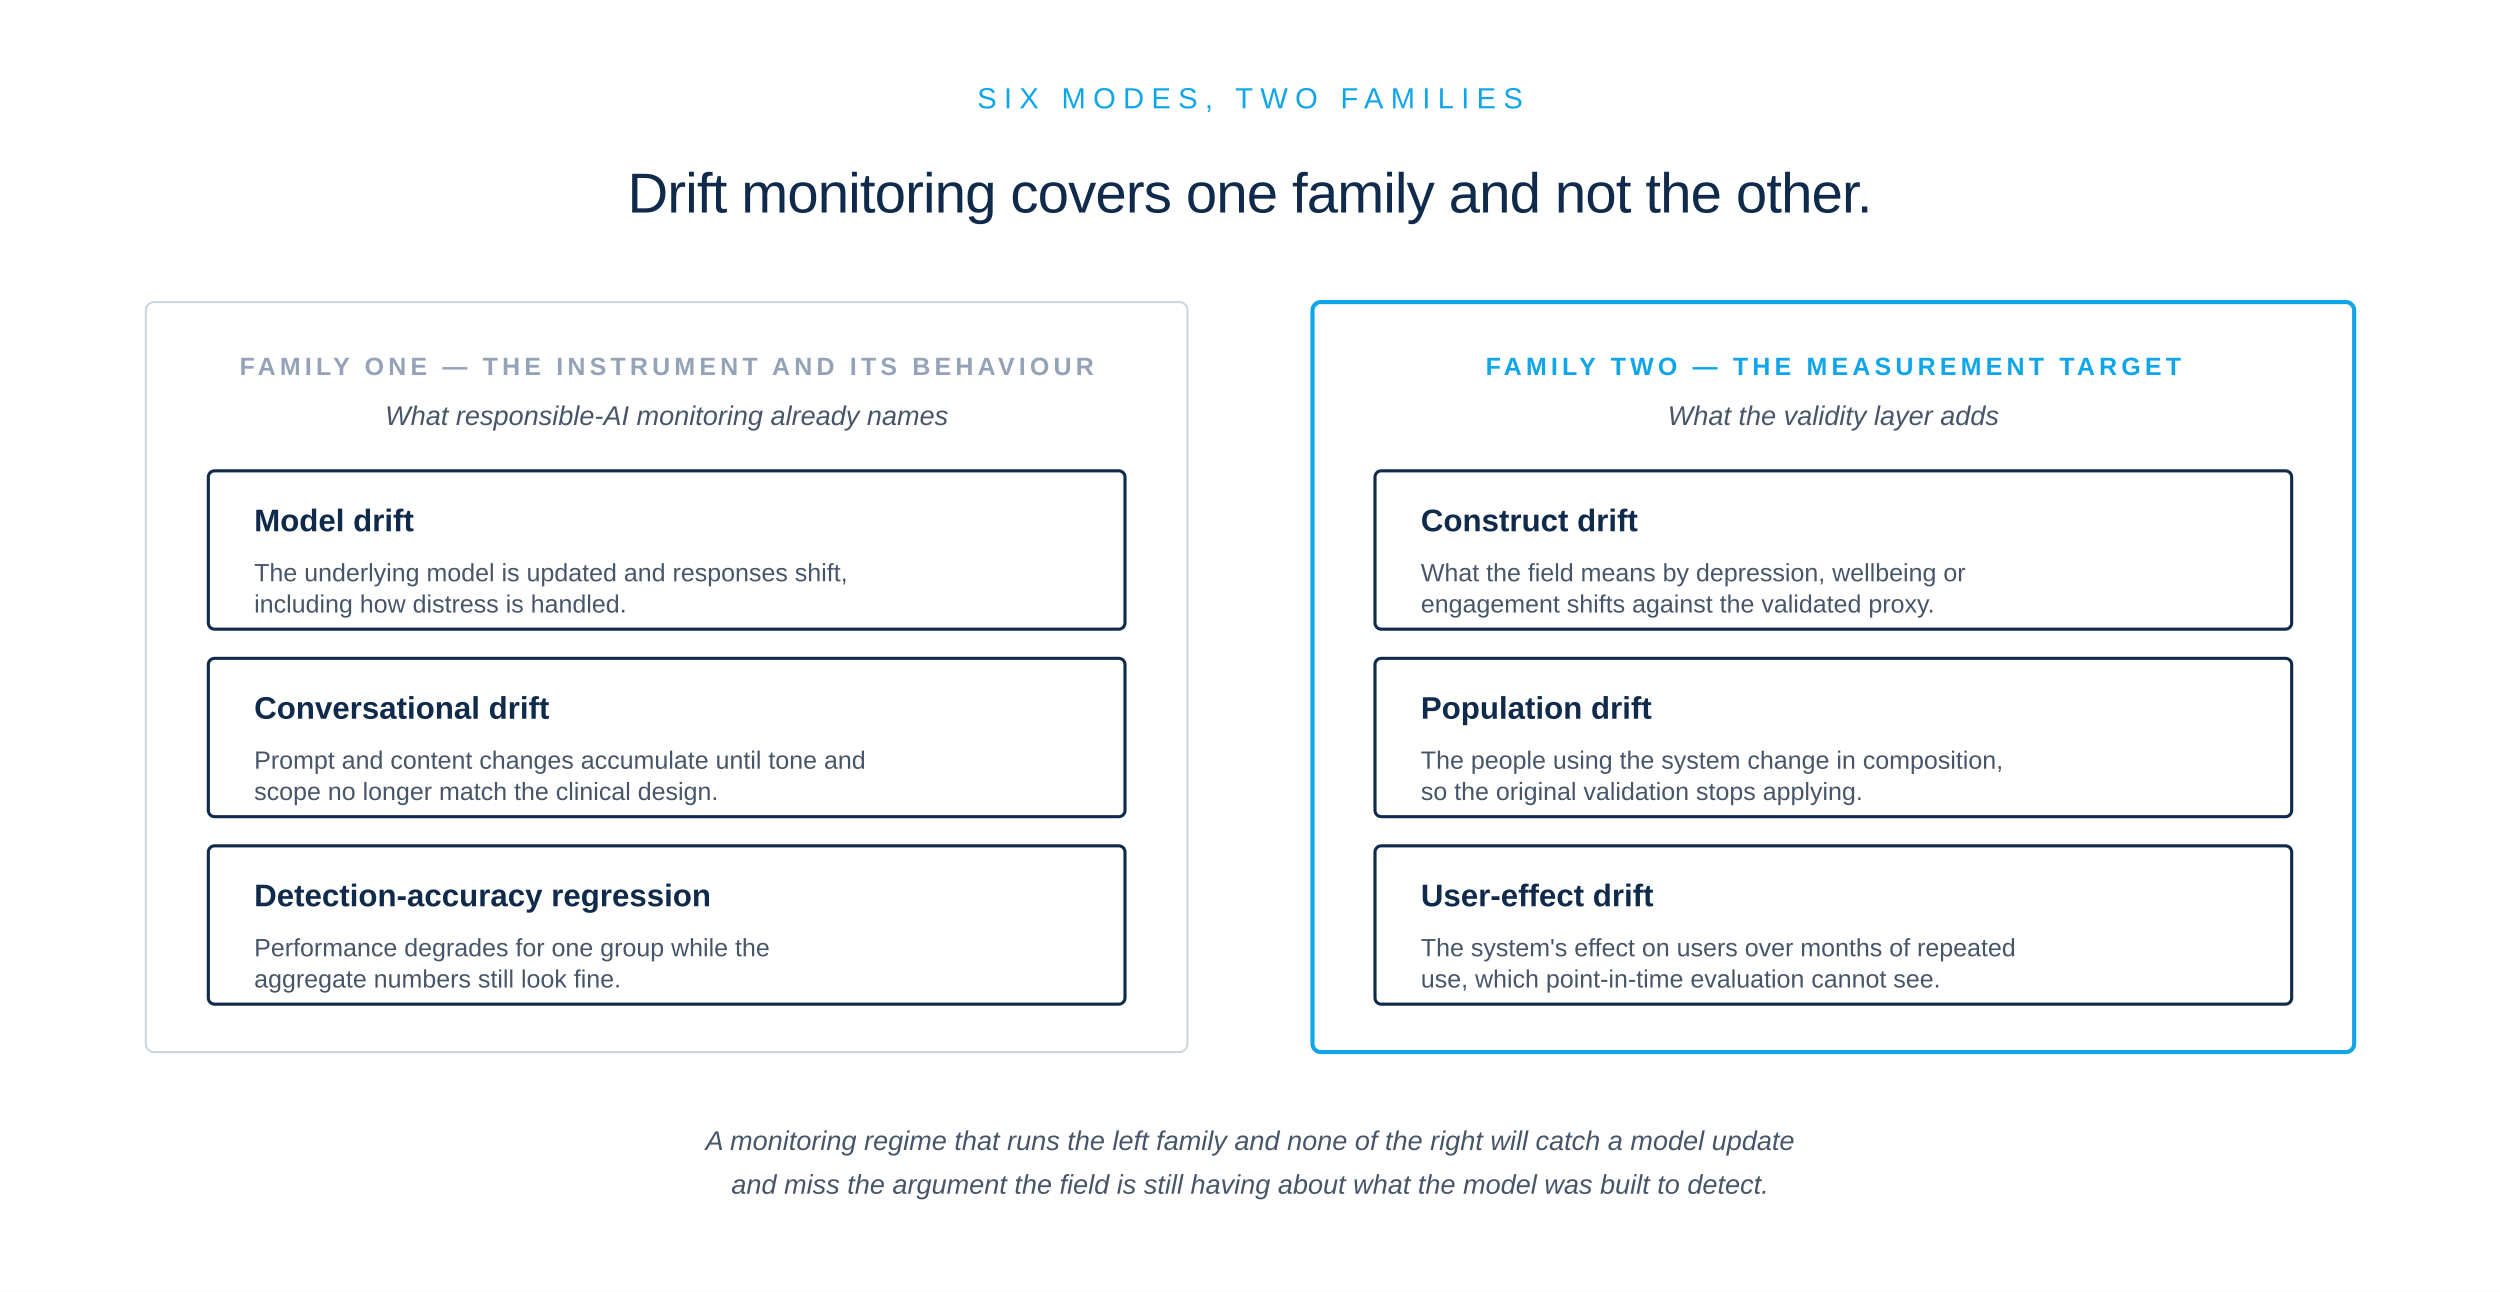
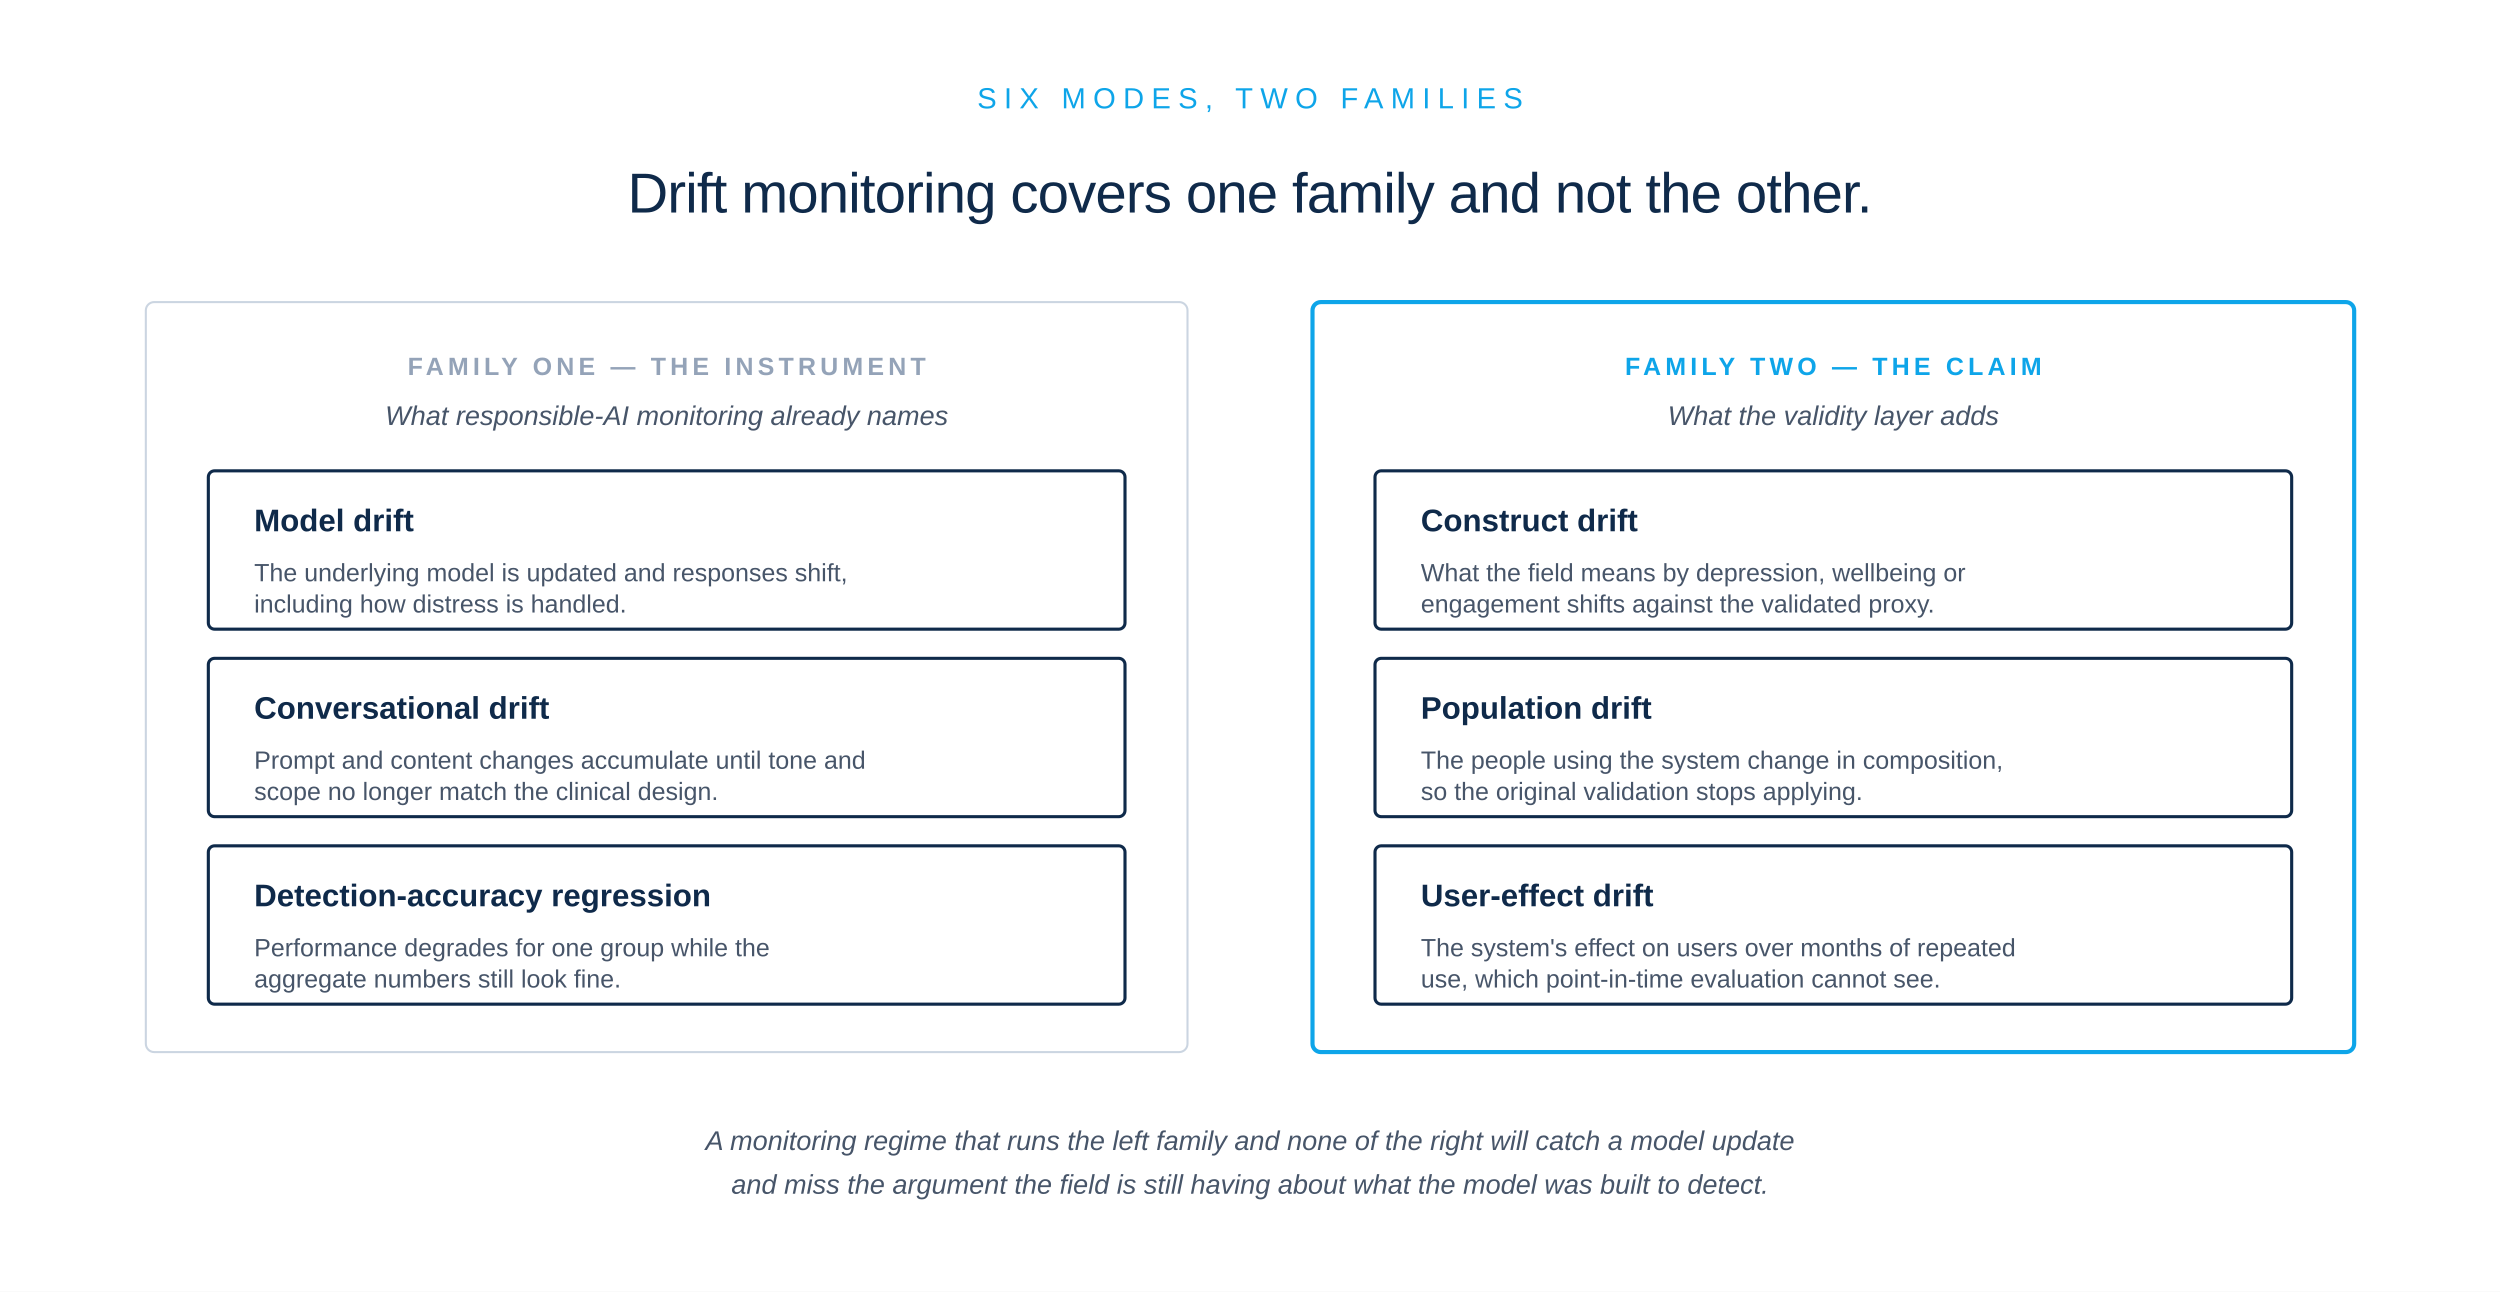
<svg xmlns="http://www.w3.org/2000/svg" viewBox="0 0 1200 620" role="img">
  <rect width="1200" height="620" fill="#FFFFFF" />
  <text x="600" y="52" font-family="-apple-system, BlinkMacSystemFont, 'Helvetica Neue', Arial, sans-serif" font-size="14" font-weight="500" letter-spacing="3.5" fill="#0EA5E9" text-anchor="middle">SIX MODES, TWO FAMILIES</text>
  <text x="600" y="102" font-family="-apple-system, BlinkMacSystemFont, 'Helvetica Neue', Arial, sans-serif" font-size="27" font-weight="500" letter-spacing="-0.4" fill="#0F2A4A" text-anchor="middle">Drift monitoring covers one family and not the other.</text>
  <rect x="70" y="145" width="500" height="360" fill="none" stroke="#CBD5E1" stroke-width="1" rx="4" />
-   <text x="320" y="180" font-family="-apple-system, BlinkMacSystemFont, 'Helvetica Neue', Arial, sans-serif" font-size="12" font-weight="600" letter-spacing="2" fill="#94A3B8" text-anchor="middle">FAMILY ONE — THE INSTRUMENT AND ITS BEHAVIOUR</text>
+   <text x="320" y="180" font-family="-apple-system, BlinkMacSystemFont, 'Helvetica Neue', Arial, sans-serif" font-size="12" font-weight="600" letter-spacing="2" fill="#94A3B8" text-anchor="middle">FAMILY ONE — THE INSTRUMENT</text>
  <text x="320" y="204" font-family="-apple-system, BlinkMacSystemFont, 'Helvetica Neue', Arial, sans-serif" font-size="13" font-style="italic" fill="#475569" text-anchor="middle">What responsible-AI monitoring already names</text>
  <rect x="100" y="226" width="440" height="76" fill="none" stroke="#0F2A4A" stroke-width="1.5" rx="3" />
  <text x="122" y="255" font-family="-apple-system, BlinkMacSystemFont, 'Helvetica Neue', Arial, sans-serif" font-size="15" font-weight="600" fill="#0F2A4A">Model drift</text>
  <text x="122" y="279" font-family="-apple-system, BlinkMacSystemFont, 'Helvetica Neue', Arial, sans-serif" font-size="12" fill="#475569">The underlying model is updated and responses shift,</text>
  <text x="122" y="294" font-family="-apple-system, BlinkMacSystemFont, 'Helvetica Neue', Arial, sans-serif" font-size="12" fill="#475569">including how distress is handled.</text>
  <rect x="100" y="316" width="440" height="76" fill="none" stroke="#0F2A4A" stroke-width="1.5" rx="3" />
  <text x="122" y="345" font-family="-apple-system, BlinkMacSystemFont, 'Helvetica Neue', Arial, sans-serif" font-size="15" font-weight="600" fill="#0F2A4A">Conversational drift</text>
  <text x="122" y="369" font-family="-apple-system, BlinkMacSystemFont, 'Helvetica Neue', Arial, sans-serif" font-size="12" fill="#475569">Prompt and content changes accumulate until tone and</text>
  <text x="122" y="384" font-family="-apple-system, BlinkMacSystemFont, 'Helvetica Neue', Arial, sans-serif" font-size="12" fill="#475569">scope no longer match the clinical design.</text>
  <rect x="100" y="406" width="440" height="76" fill="none" stroke="#0F2A4A" stroke-width="1.5" rx="3" />
  <text x="122" y="435" font-family="-apple-system, BlinkMacSystemFont, 'Helvetica Neue', Arial, sans-serif" font-size="15" font-weight="600" fill="#0F2A4A">Detection-accuracy regression</text>
  <text x="122" y="459" font-family="-apple-system, BlinkMacSystemFont, 'Helvetica Neue', Arial, sans-serif" font-size="12" fill="#475569">Performance degrades for one group while the</text>
  <text x="122" y="474" font-family="-apple-system, BlinkMacSystemFont, 'Helvetica Neue', Arial, sans-serif" font-size="12" fill="#475569">aggregate numbers still look fine.</text>
  <rect x="630" y="145" width="500" height="360" fill="none" stroke="#0EA5E9" stroke-width="2" rx="4" />
-   <text x="880" y="180" font-family="-apple-system, BlinkMacSystemFont, 'Helvetica Neue', Arial, sans-serif" font-size="12" font-weight="600" letter-spacing="2" fill="#0EA5E9" text-anchor="middle">FAMILY TWO — THE MEASUREMENT TARGET</text>
+   <text x="880" y="180" font-family="-apple-system, BlinkMacSystemFont, 'Helvetica Neue', Arial, sans-serif" font-size="12" font-weight="600" letter-spacing="2" fill="#0EA5E9" text-anchor="middle">FAMILY TWO — THE CLAIM</text>
  <text x="880" y="204" font-family="-apple-system, BlinkMacSystemFont, 'Helvetica Neue', Arial, sans-serif" font-size="13" font-style="italic" fill="#475569" text-anchor="middle">What the validity layer adds</text>
  <rect x="660" y="226" width="440" height="76" fill="none" stroke="#0F2A4A" stroke-width="1.5" rx="3" />
  <text x="682" y="255" font-family="-apple-system, BlinkMacSystemFont, 'Helvetica Neue', Arial, sans-serif" font-size="15" font-weight="600" fill="#0F2A4A">Construct drift</text>
  <text x="682" y="279" font-family="-apple-system, BlinkMacSystemFont, 'Helvetica Neue', Arial, sans-serif" font-size="12" fill="#475569">What the field means by depression, wellbeing or</text>
  <text x="682" y="294" font-family="-apple-system, BlinkMacSystemFont, 'Helvetica Neue', Arial, sans-serif" font-size="12" fill="#475569">engagement shifts against the validated proxy.</text>
  <rect x="660" y="316" width="440" height="76" fill="none" stroke="#0F2A4A" stroke-width="1.5" rx="3" />
  <text x="682" y="345" font-family="-apple-system, BlinkMacSystemFont, 'Helvetica Neue', Arial, sans-serif" font-size="15" font-weight="600" fill="#0F2A4A">Population drift</text>
  <text x="682" y="369" font-family="-apple-system, BlinkMacSystemFont, 'Helvetica Neue', Arial, sans-serif" font-size="12" fill="#475569">The people using the system change in composition,</text>
  <text x="682" y="384" font-family="-apple-system, BlinkMacSystemFont, 'Helvetica Neue', Arial, sans-serif" font-size="12" fill="#475569">so the original validation stops applying.</text>
  <rect x="660" y="406" width="440" height="76" fill="none" stroke="#0F2A4A" stroke-width="1.5" rx="3" />
  <text x="682" y="435" font-family="-apple-system, BlinkMacSystemFont, 'Helvetica Neue', Arial, sans-serif" font-size="15" font-weight="600" fill="#0F2A4A">User-effect drift</text>
  <text x="682" y="459" font-family="-apple-system, BlinkMacSystemFont, 'Helvetica Neue', Arial, sans-serif" font-size="12" fill="#475569">The system's effect on users over months of repeated</text>
  <text x="682" y="474" font-family="-apple-system, BlinkMacSystemFont, 'Helvetica Neue', Arial, sans-serif" font-size="12" fill="#475569">use, which point-in-time evaluation cannot see.</text>
  <text x="600" y="552" font-family="-apple-system, BlinkMacSystemFont, 'Helvetica Neue', Arial, sans-serif" font-size="13" font-style="italic" fill="#475569" text-anchor="middle">A monitoring regime that runs the left family and none of the right will catch a model update</text>
  <text x="600" y="573" font-family="-apple-system, BlinkMacSystemFont, 'Helvetica Neue', Arial, sans-serif" font-size="13" font-style="italic" fill="#475569" text-anchor="middle">and miss the argument the field is still having about what the model was built to detect.</text>
</svg>
